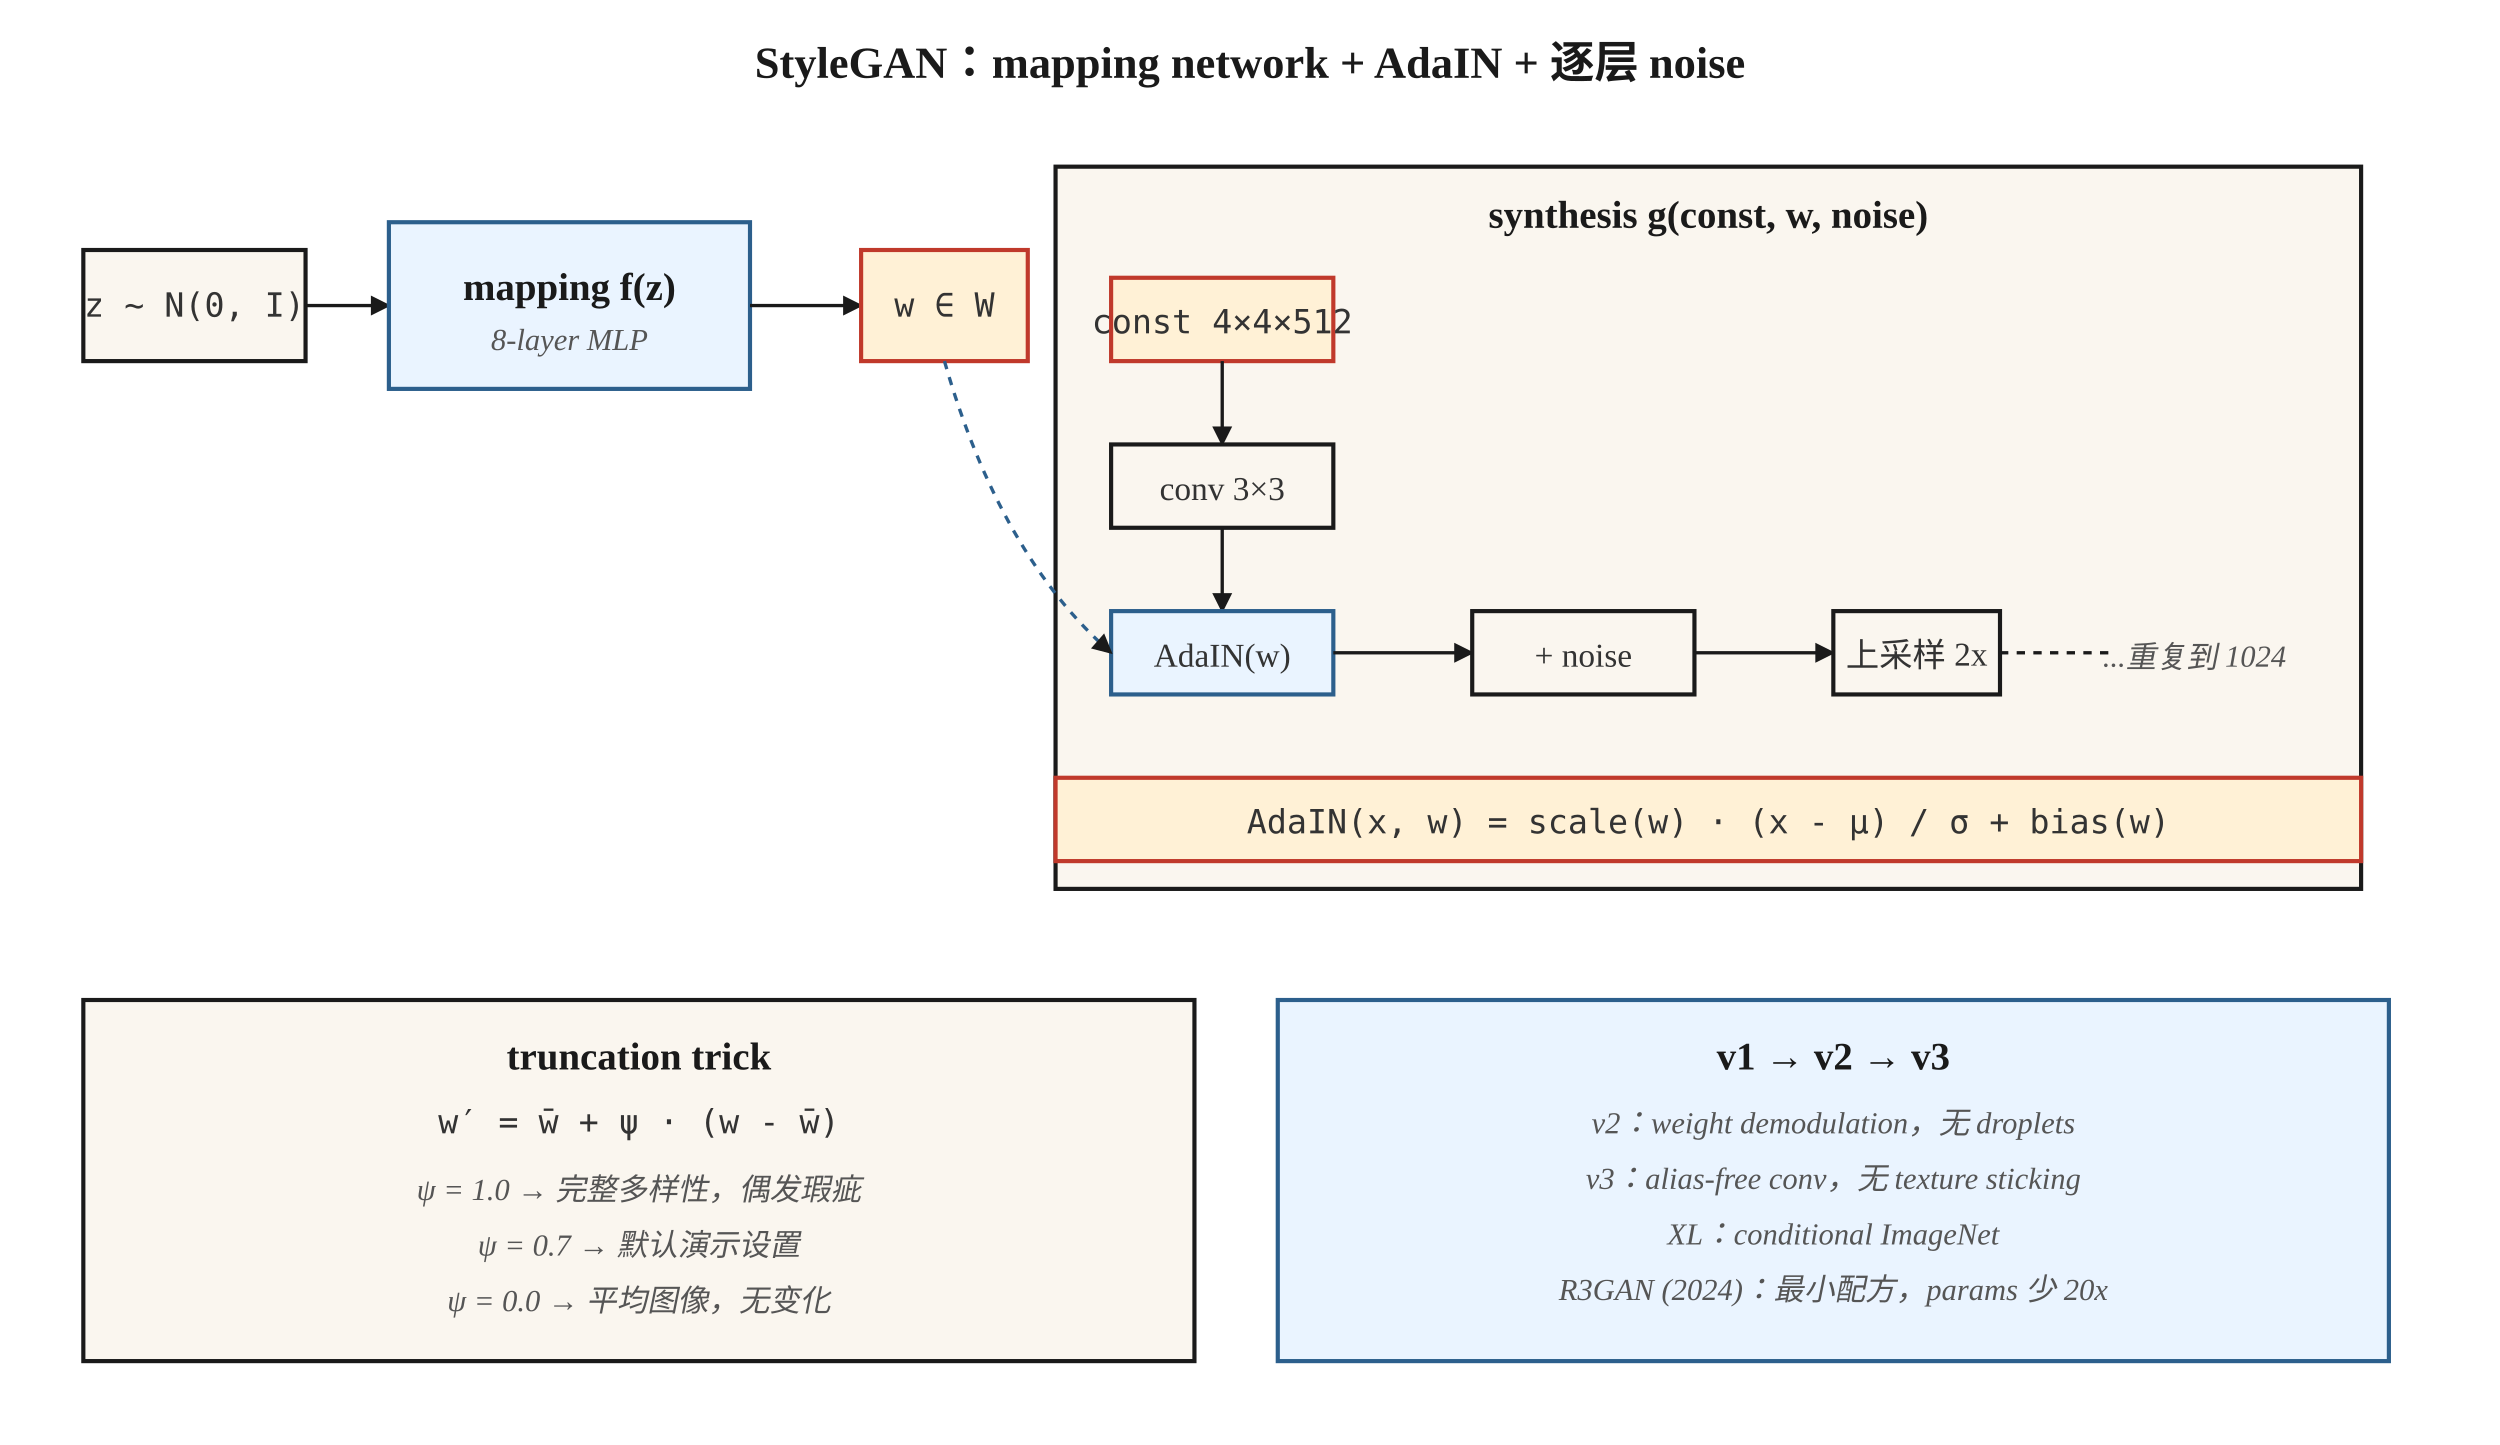
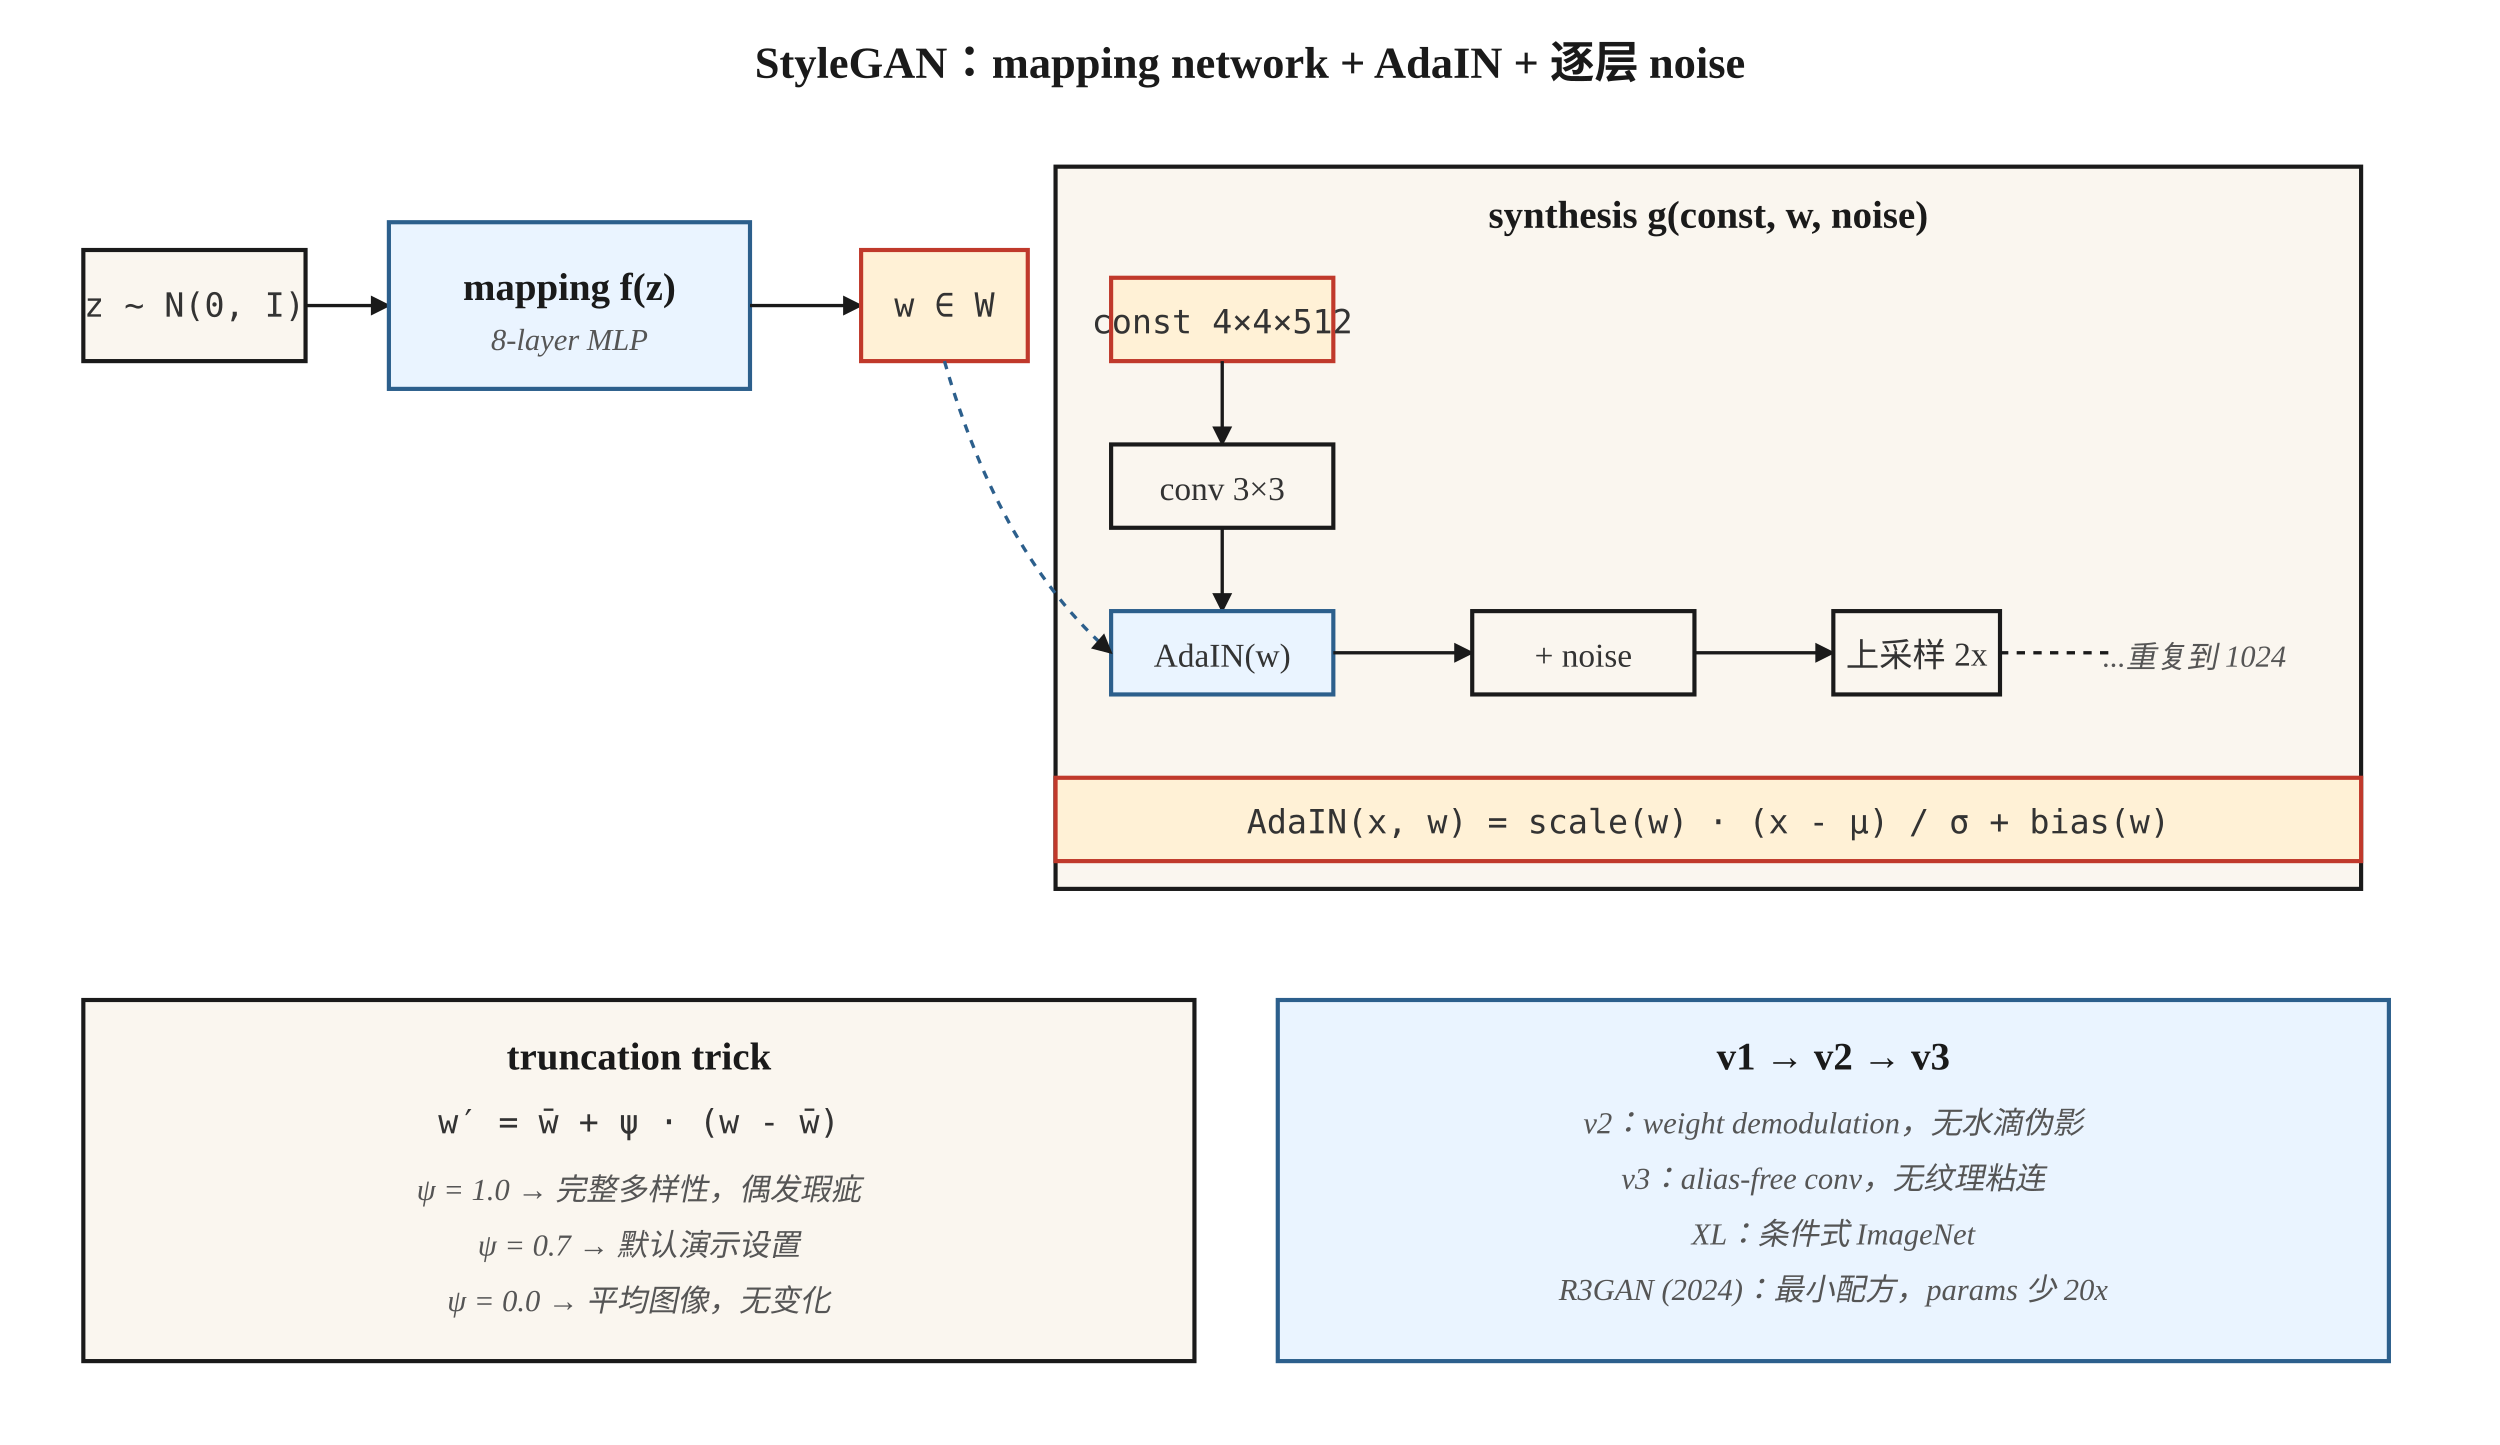
<svg xmlns="http://www.w3.org/2000/svg" viewBox="0 0 900 520" font-family="Georgia, 'Times New Roman', serif">
  <defs>
    <marker id="arrow" viewBox="0 0 10 10" refX="9" refY="5" markerWidth="6" markerHeight="6" orient="auto">
      <path d="M0,0 L10,5 L0,10 z" fill="#1a1a1a" />
    </marker>
    <style>
      .box { fill: #faf6ef; stroke: #1a1a1a; stroke-width: 1.5; }
      .hot { fill: #fff1d6; stroke: #c0392b; stroke-width: 1.5; }
      .cold { fill: #eaf4ff; stroke: #2c5f8c; stroke-width: 1.5; }
      .label { font-size: 14px; font-weight: 600; fill: #1a1a1a; }
      .content { font-size: 12px; fill: #333; }
      .mono { font-size: 12px; fill: #333; font-family: 'Menlo', monospace; }
      .caption { font-size: 11px; fill: #555; font-style: italic; }
      .title { font-size: 16px; font-weight: 700; fill: #1a1a1a; }
    </style>
  </defs>
  <text x="450" y="28" text-anchor="middle" class="title">StyleGAN：mapping network + AdaIN + 逐层 noise</text>
  <rect x="30" y="90" width="80" height="40" class="box" />
  <text x="70" y="114" text-anchor="middle" class="mono">z ~ N(0, I)</text>
  <line x1="110" y1="110" x2="140" y2="110" stroke="#1a1a1a" stroke-width="1.2" marker-end="url(#arrow)" />
  <rect x="140" y="80" width="130" height="60" class="cold" />
  <text x="205" y="108" text-anchor="middle" class="label">mapping f(z)</text>
  <text x="205" y="126" text-anchor="middle" class="caption">8-layer MLP</text>
  <line x1="270" y1="110" x2="310" y2="110" stroke="#1a1a1a" stroke-width="1.2" marker-end="url(#arrow)" />
  <rect x="310" y="90" width="60" height="40" class="hot" />
  <text x="340" y="114" text-anchor="middle" class="mono">w ∈ W</text>
  <rect x="380" y="60" width="470" height="260" class="box" />
  <text x="615" y="82" text-anchor="middle" class="label">synthesis g(const, w, noise)</text>
  <rect x="400" y="100" width="80" height="30" class="hot" />
  <text x="440" y="120" text-anchor="middle" class="mono">const 4×4×512</text>
  <line x1="440" y1="130" x2="440" y2="160" stroke="#1a1a1a" stroke-width="1.2" marker-end="url(#arrow)" />
  <rect x="400" y="160" width="80" height="30" class="box" />
  <text x="440" y="180" text-anchor="middle" class="content">conv 3×3</text>
  <line x1="440" y1="190" x2="440" y2="220" stroke="#1a1a1a" stroke-width="1.2" marker-end="url(#arrow)" />
  <rect x="400" y="220" width="80" height="30" class="cold" />
  <text x="440" y="240" text-anchor="middle" class="content">AdaIN(w)</text>
  <line x1="480" y1="235" x2="530" y2="235" stroke="#1a1a1a" stroke-width="1.2" marker-end="url(#arrow)" />
  <rect x="530" y="220" width="80" height="30" class="box" />
  <text x="570" y="240" text-anchor="middle" class="content">+ noise</text>
  <line x1="610" y1="235" x2="660" y2="235" stroke="#1a1a1a" stroke-width="1.2" marker-end="url(#arrow)" />
  <rect x="660" y="220" width="60" height="30" class="box" />
  <text x="690" y="240" text-anchor="middle" class="content">上采样 2x</text>
  <line x1="720" y1="235" x2="760" y2="235" stroke="#1a1a1a" stroke-width="1.2" stroke-dasharray="3,3" />
  <text x="790" y="240" text-anchor="middle" class="caption">...重复到 1024</text>
  <rect x="380" y="280" width="470" height="30" class="hot" />
  <text x="615" y="300" text-anchor="middle" class="mono">AdaIN(x, w) = scale(w) · (x - μ) / σ  +  bias(w)</text>
  <path d="M 340,130 Q 360,200 400,235" fill="none" stroke="#2c5f8c" stroke-width="1.2" stroke-dasharray="3,3" marker-end="url(#arrow)" />
  <rect x="30" y="360" width="400" height="130" class="box" />
  <text x="230" y="385" text-anchor="middle" class="label">truncation trick</text>
  <text x="230" y="408" text-anchor="middle" class="mono">w′ = w̄ + ψ · (w - w̄)</text>
  <text x="230" y="432" text-anchor="middle" class="caption">ψ = 1.0 → 完整多样性，偶发瑕疵</text>
  <text x="230" y="452" text-anchor="middle" class="caption">ψ = 0.7 → 默认演示设置</text>
  <text x="230" y="472" text-anchor="middle" class="caption">ψ = 0.0 → 平均图像，无变化</text>
  <rect x="460" y="360" width="400" height="130" class="cold" />
  <text x="660" y="385" text-anchor="middle" class="label">v1 → v2 → v3</text>
-   <text x="660" y="408" text-anchor="middle" class="caption">v2：weight demodulation，无 droplets</text>
-   <text x="660" y="428" text-anchor="middle" class="caption">v3：alias-free conv，无 texture sticking</text>
-   <text x="660" y="448" text-anchor="middle" class="caption">XL：conditional ImageNet</text>
+   <text x="660" y="408" text-anchor="middle" class="caption">v2：weight demodulation，无水滴伪影</text>
+   <text x="660" y="428" text-anchor="middle" class="caption">v3：alias-free conv，无纹理粘连</text>
+   <text x="660" y="448" text-anchor="middle" class="caption">XL：条件式 ImageNet</text>
  <text x="660" y="468" text-anchor="middle" class="caption">R3GAN (2024)：最小配方，params 少 20x</text>
</svg>
